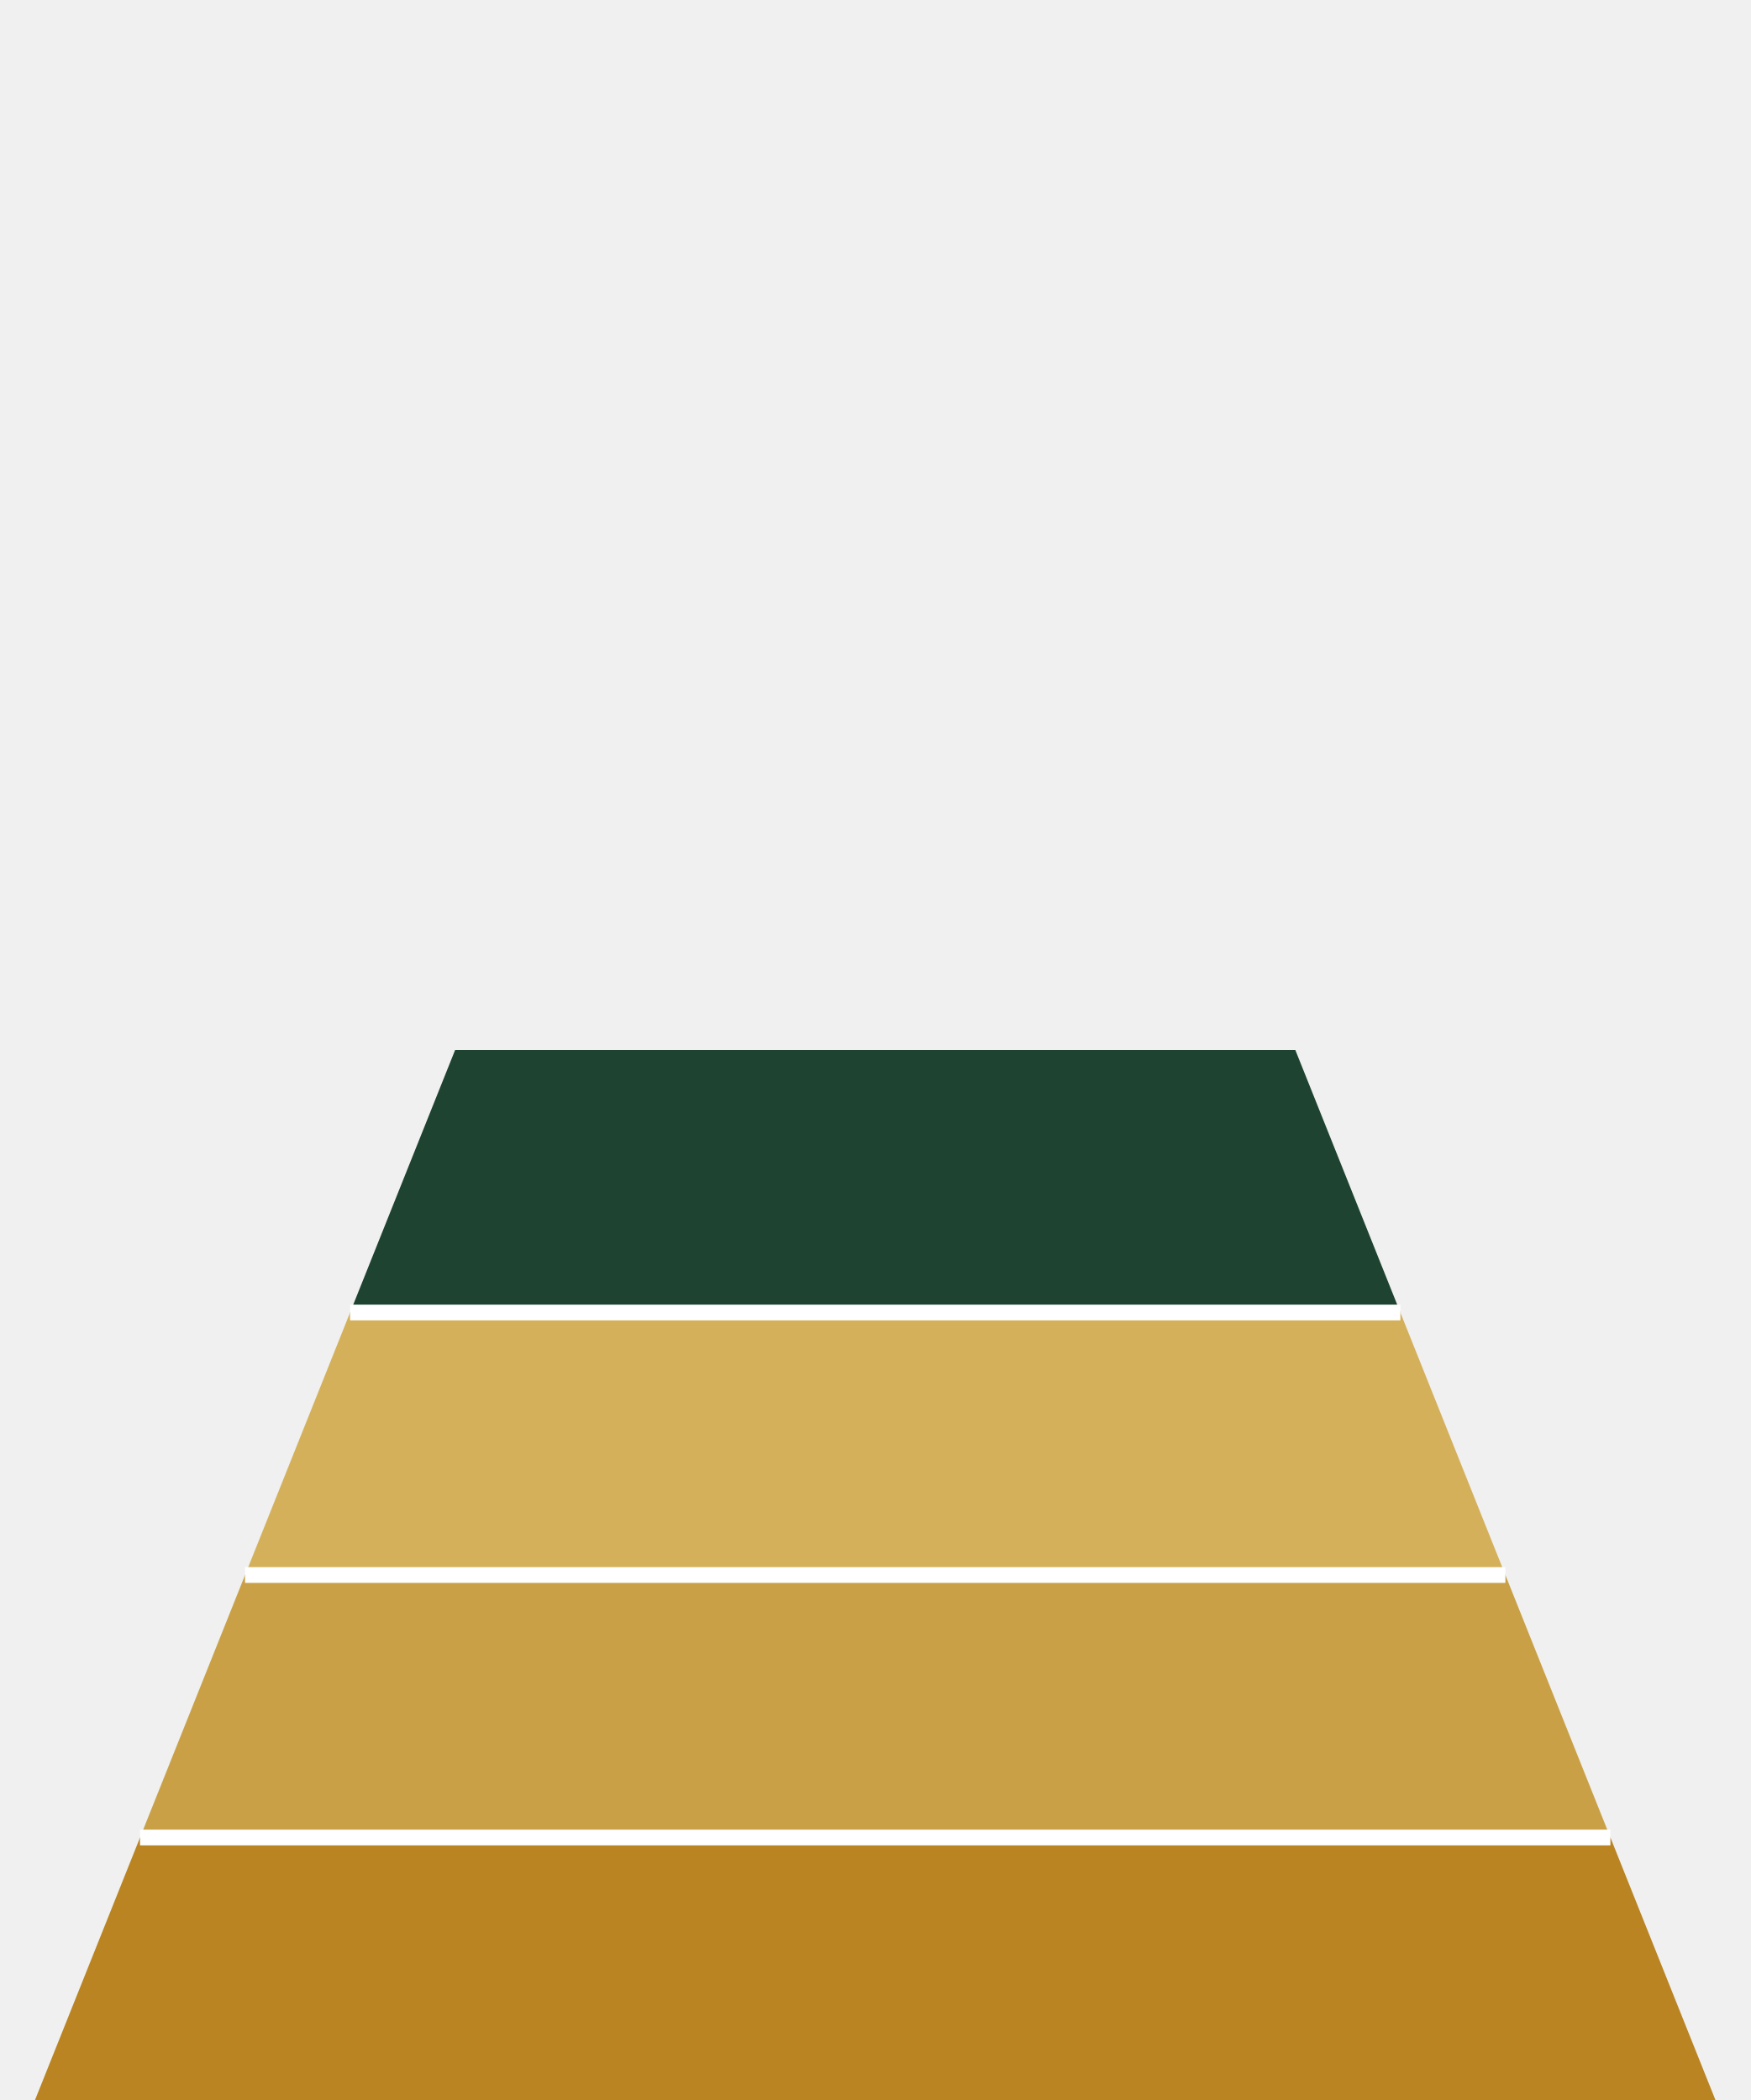
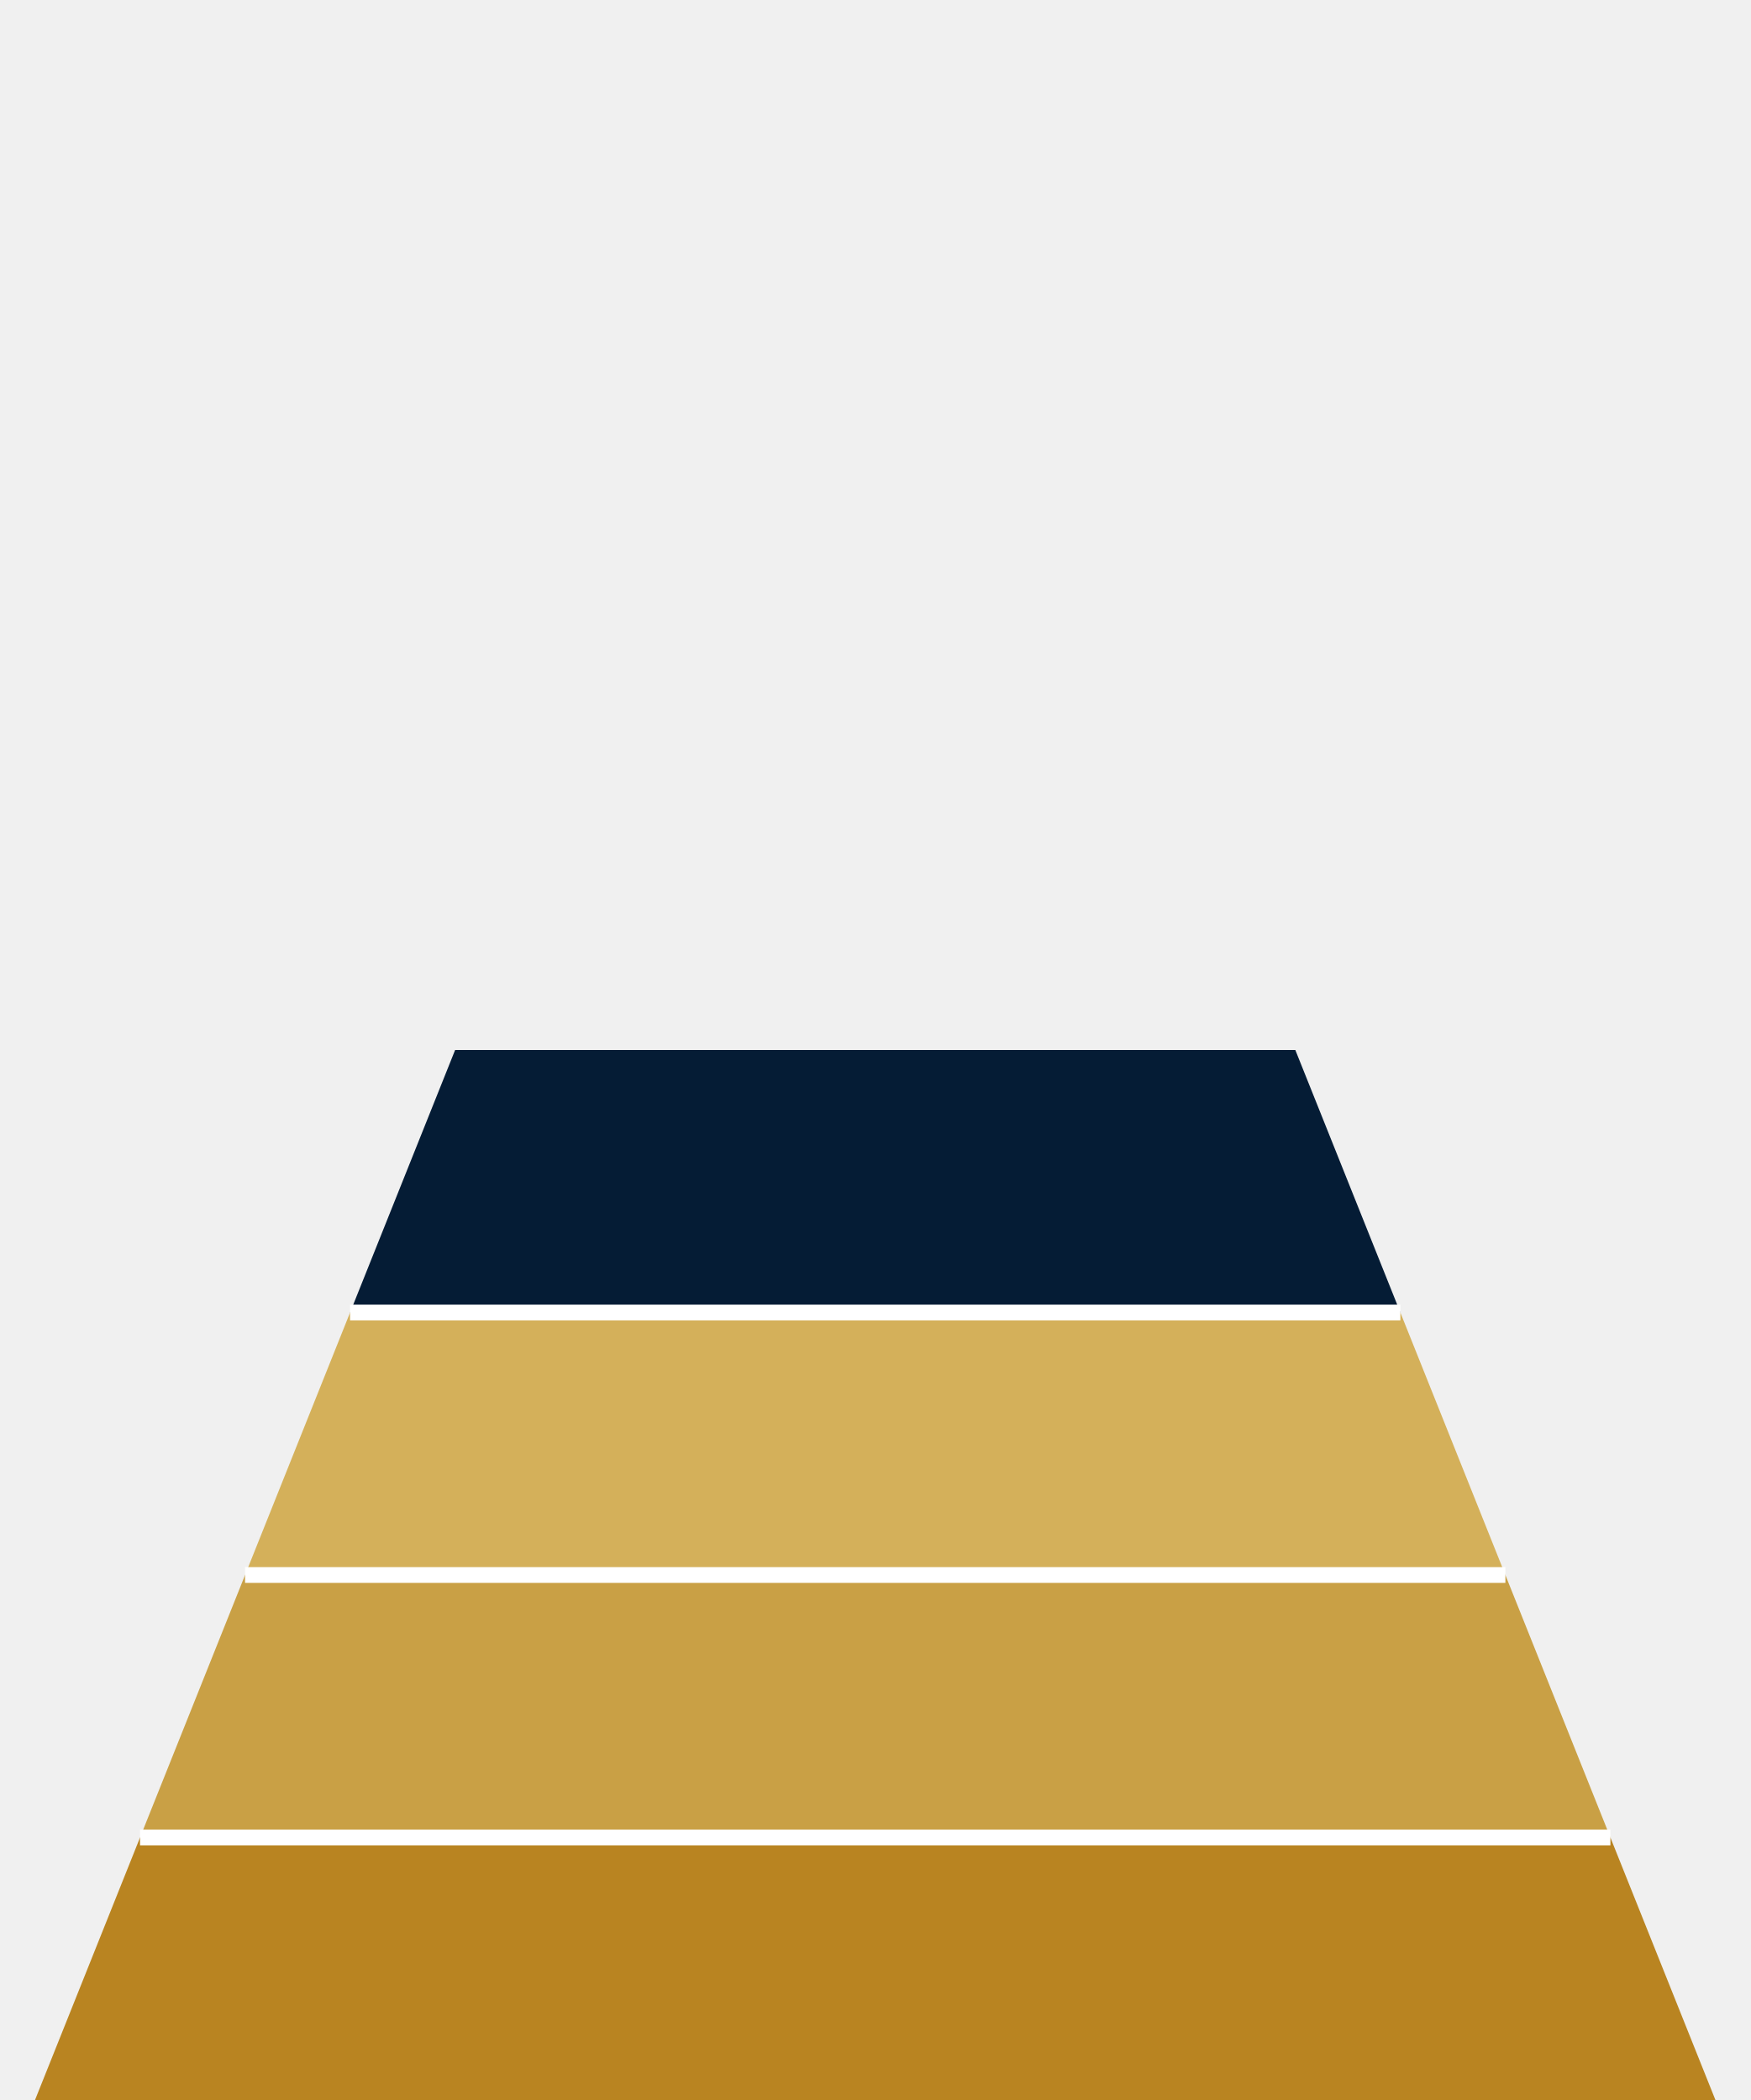
<svg xmlns="http://www.w3.org/2000/svg" viewBox="0 0 100 120" role="img">
-   <polygon points="26,60 74,60 80,75 20,75" fill="#1e4330" />
+   <polygon points="26,60 74,60 80,75 20,75" fill="#051c35" />
  <polygon points="20,75 80,75 86,90 14,90" fill="#d4b05a" />
  <polygon points="14,90 86,90 92,105 8,105" fill="#c9a045" />
  <polygon points="8,105 92,105 98,120 2,120" fill="#b98421" />
  <g stroke="#ffffff" stroke-width="0.9">
    <line x1="20" y1="75" x2="80" y2="75" />
    <line x1="14" y1="90" x2="86" y2="90" />
    <line x1="8" y1="105" x2="92" y2="105" />
  </g>
</svg>
